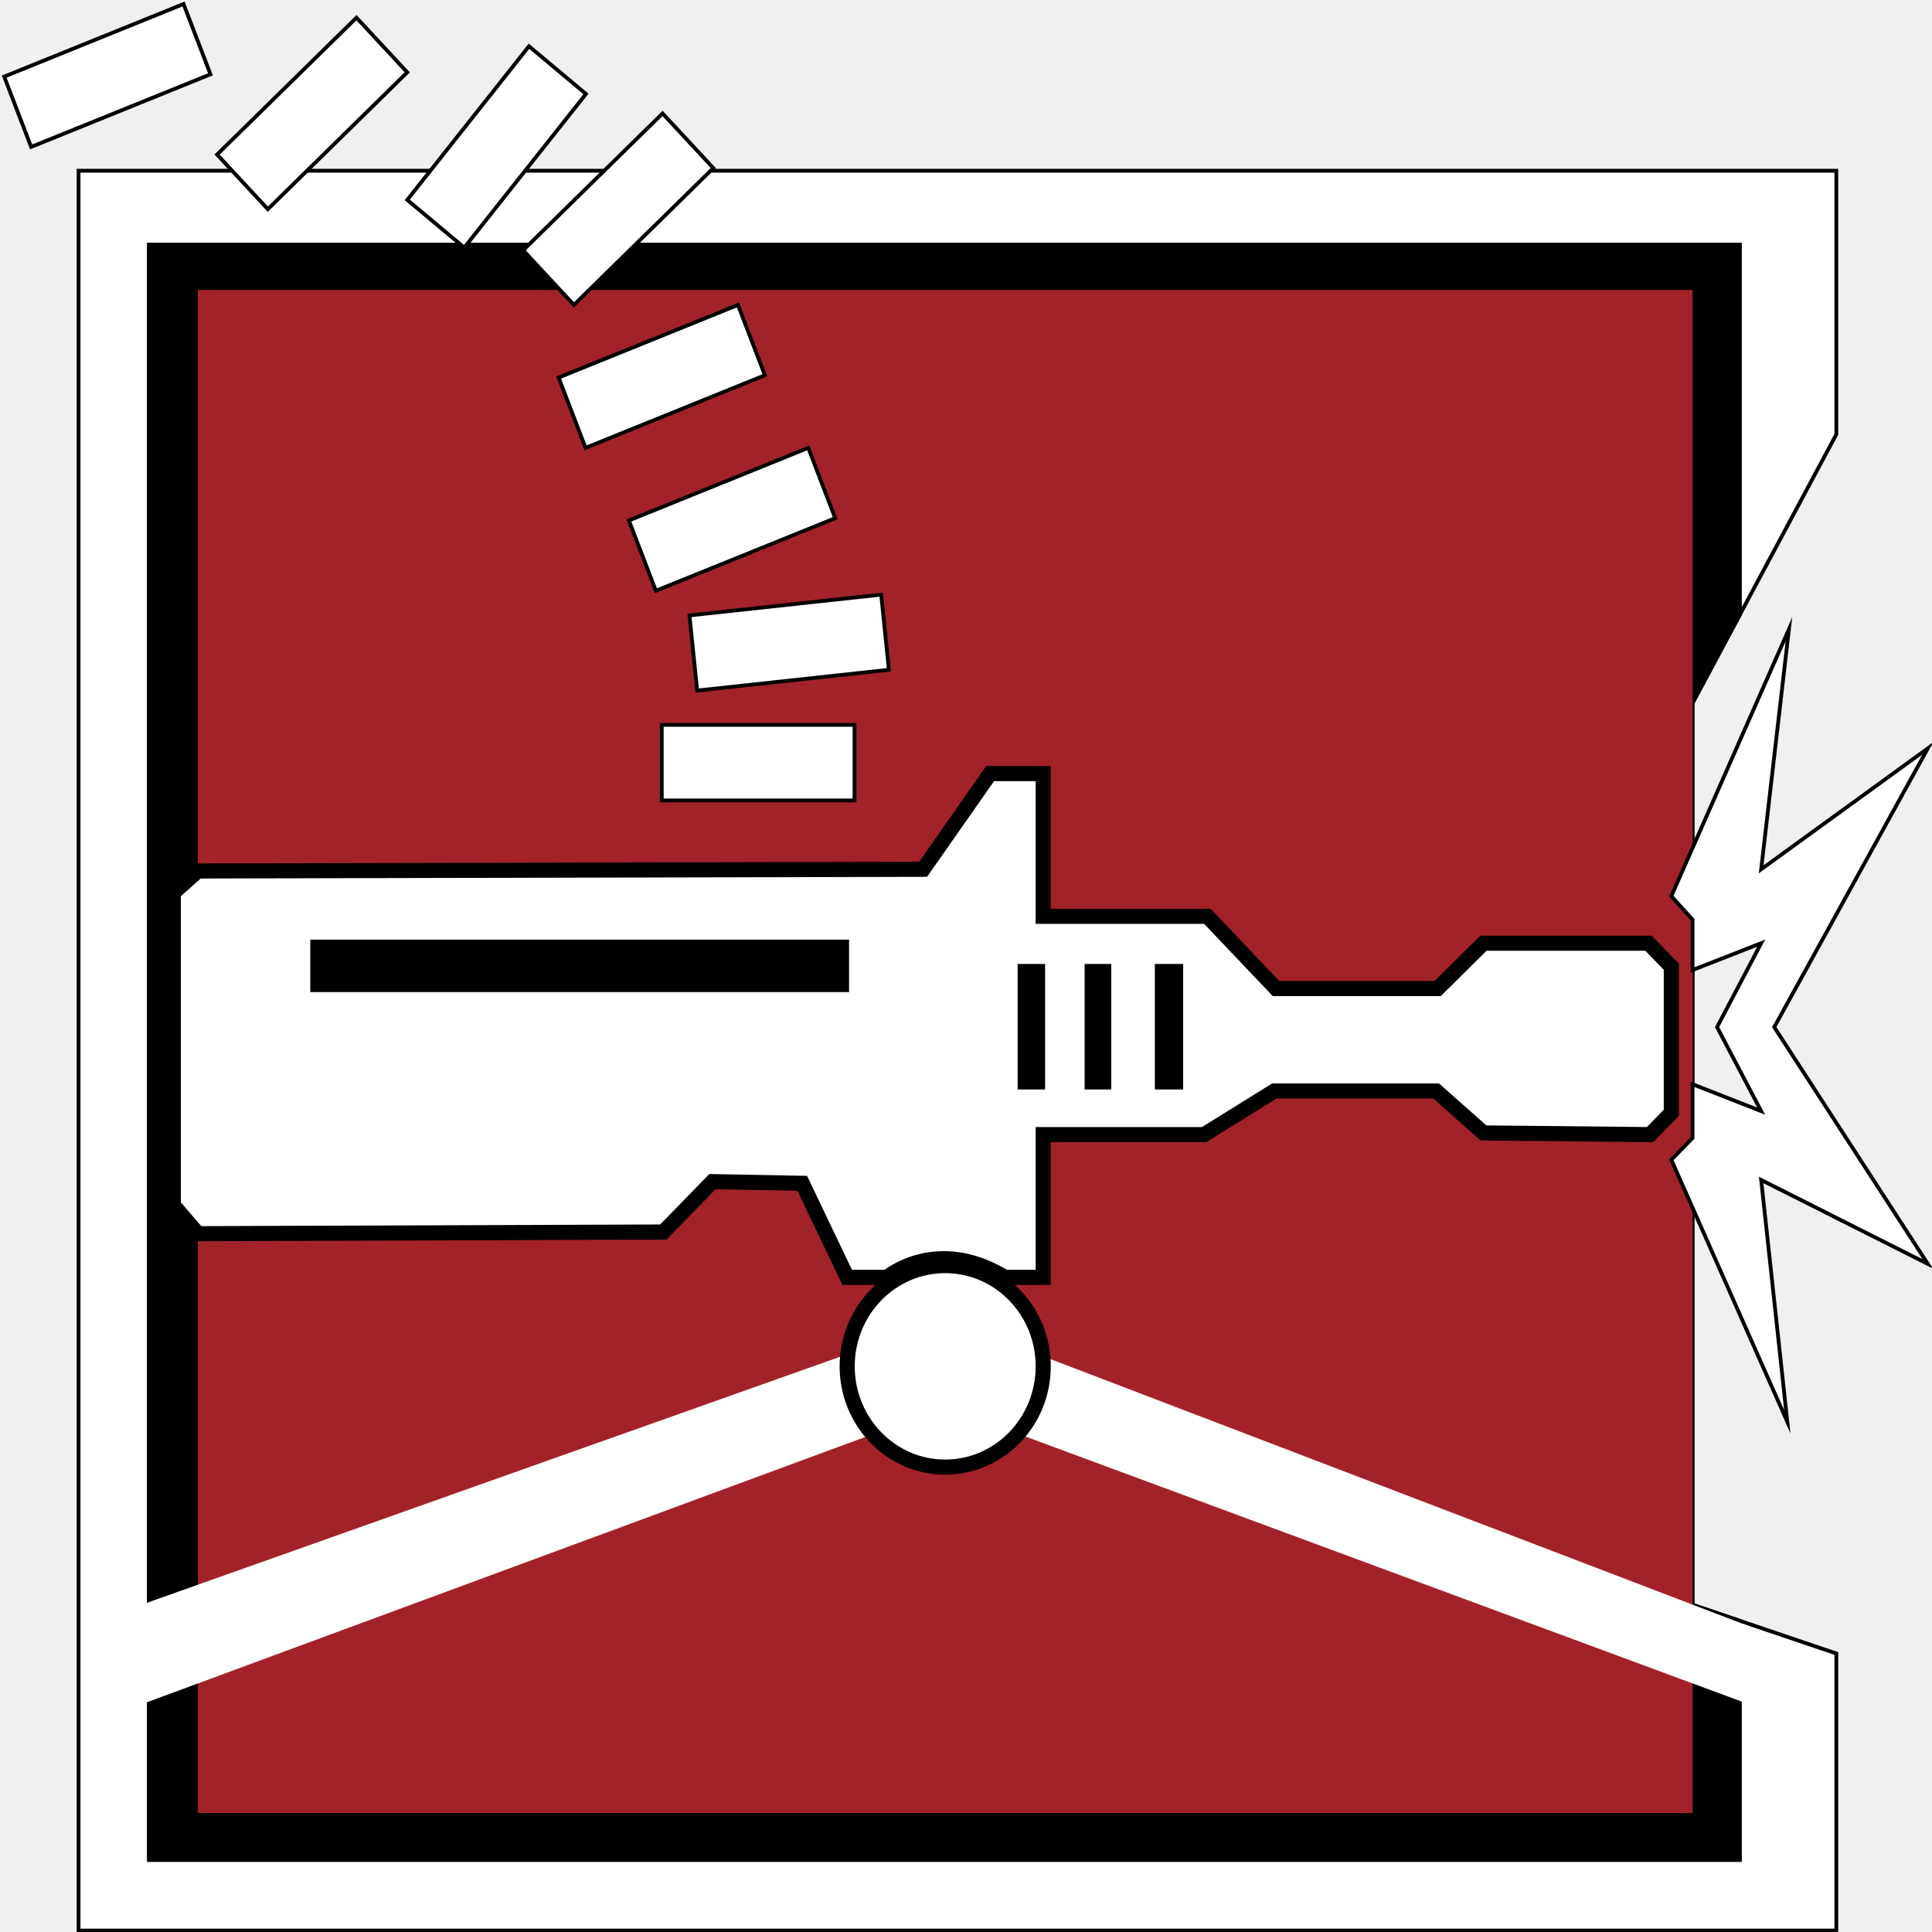
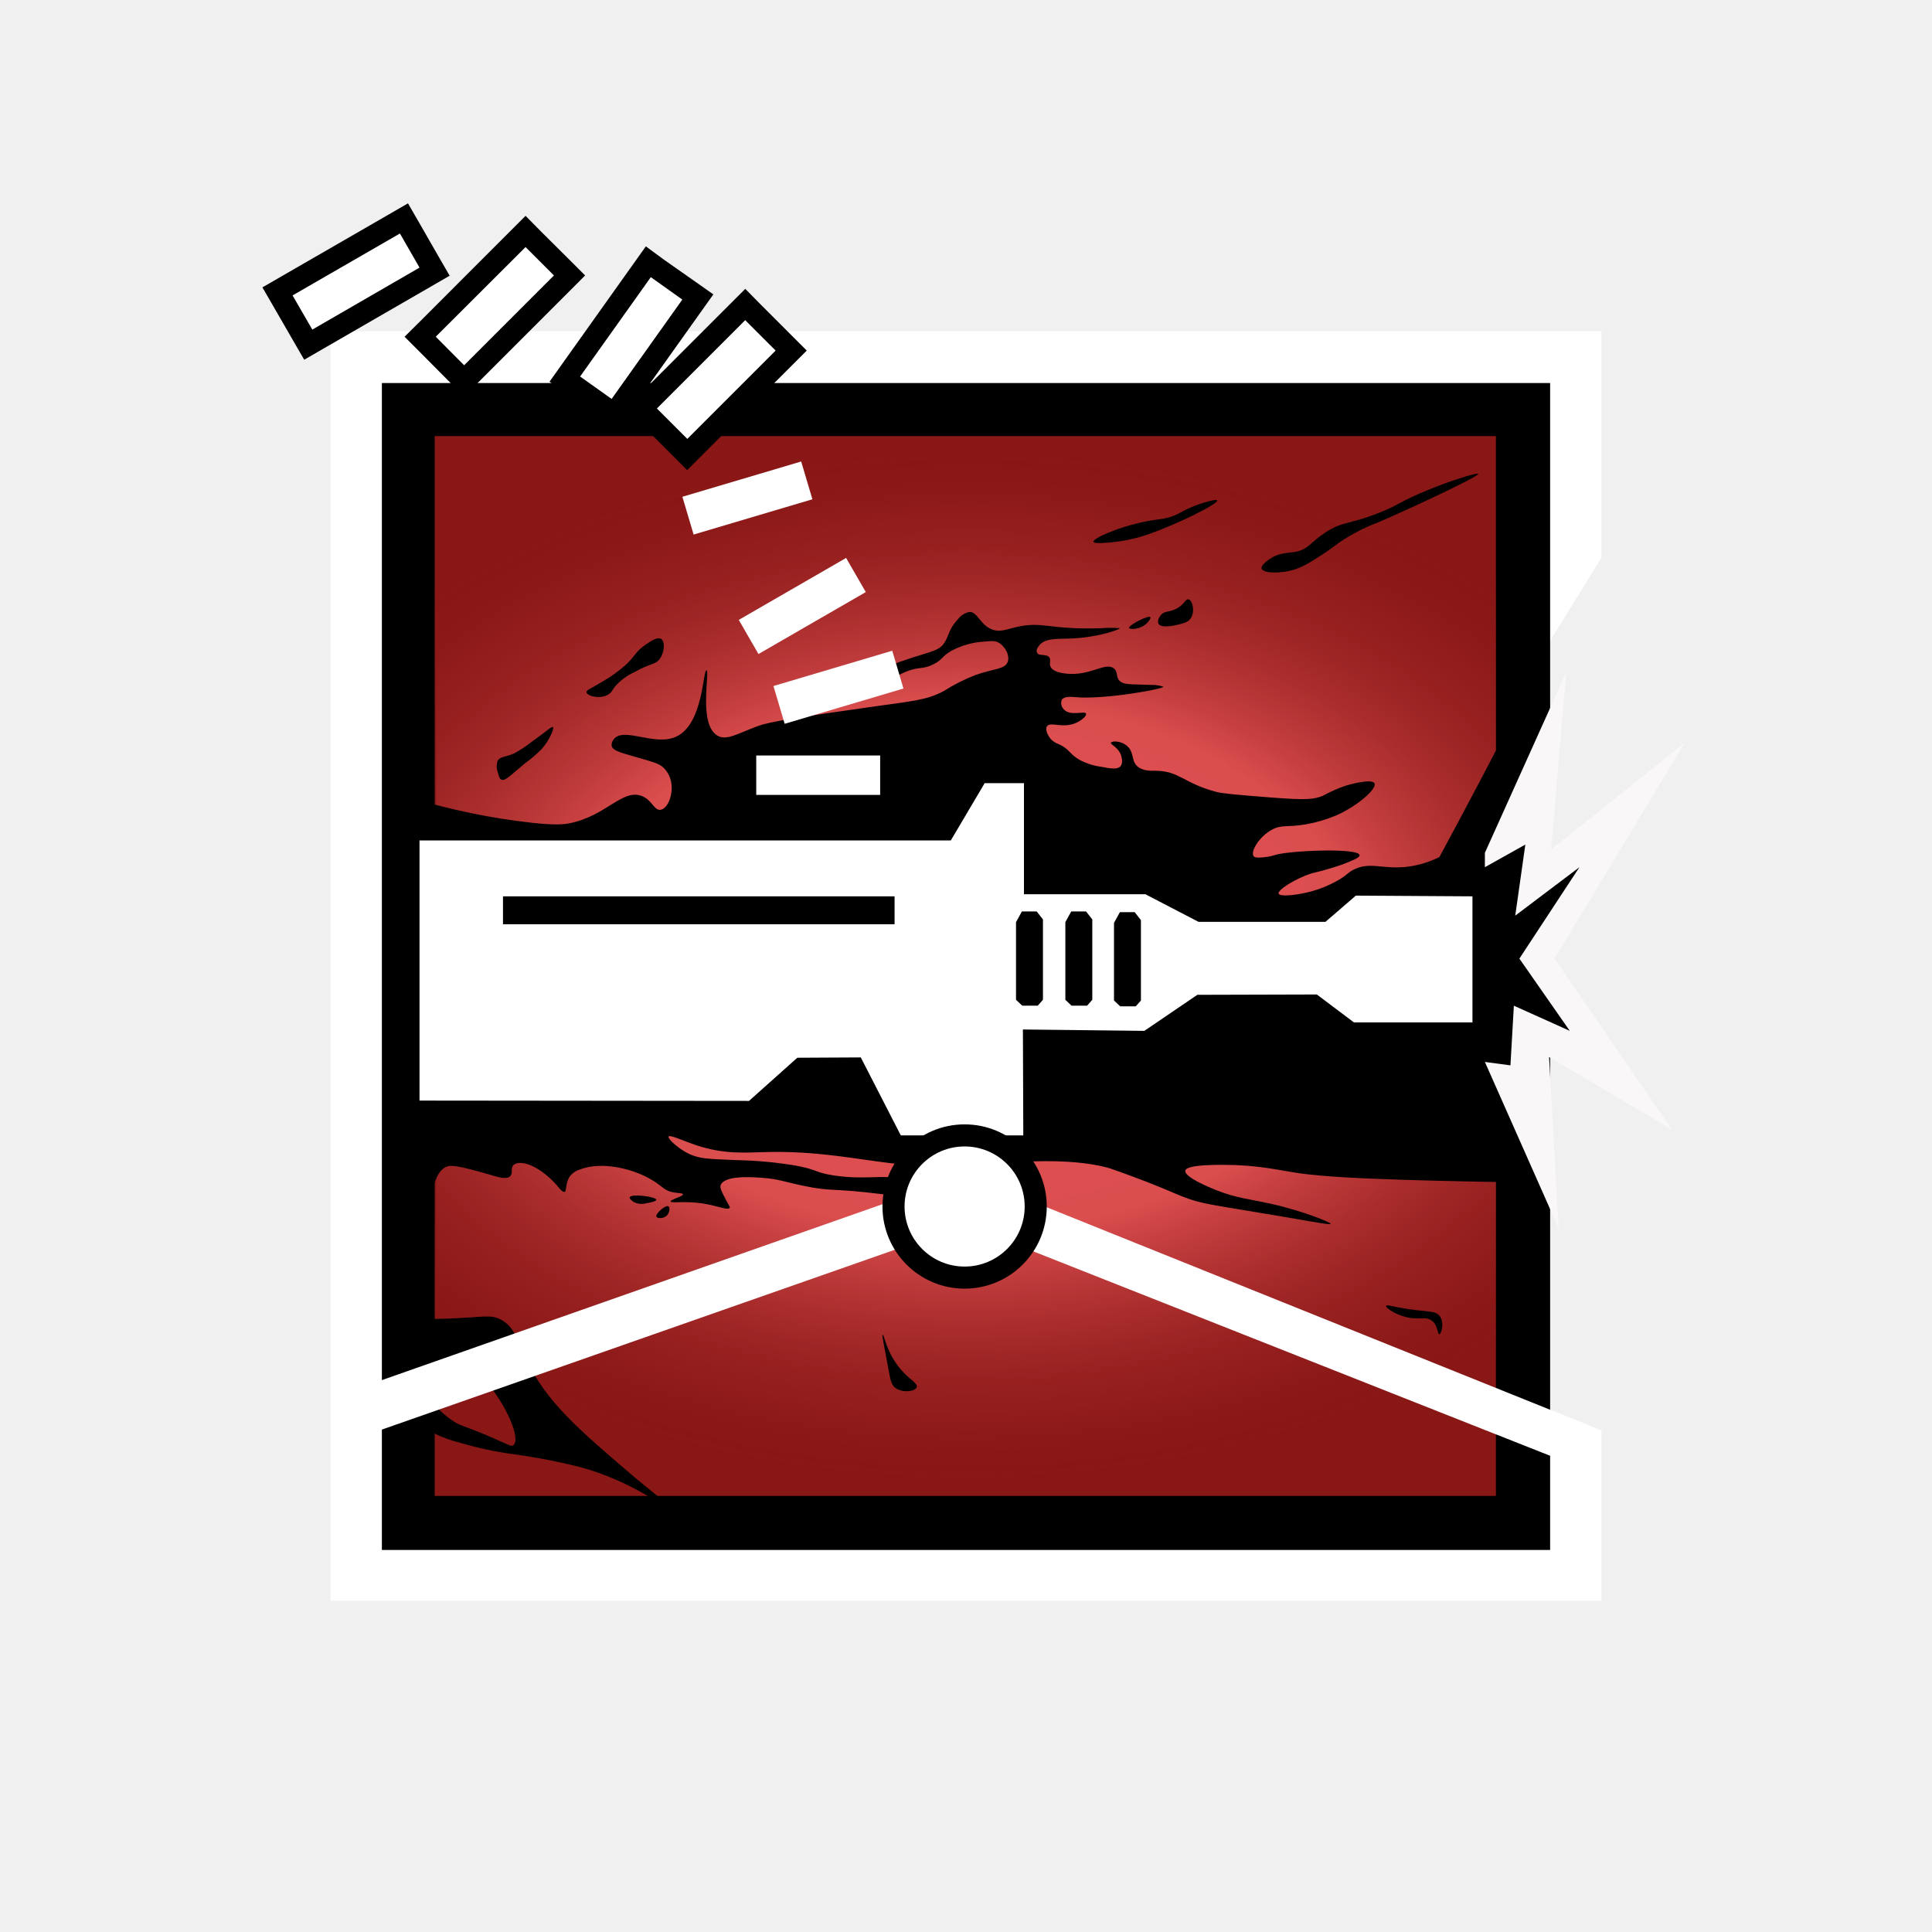
- <svg xmlns="http://www.w3.org/2000/svg" version="1.1" id="Layer_2" x="0px" y="0px" width="512px" height="512px" viewBox="0 0 512 512" enable-background="new 0 0 512 512" xml:space="preserve">
-   <g>
-     <polygon fill="#FFFFFF" stroke="#000000" stroke-miterlimit="10" points="486.644,511.619 20.82,511.619 20.82,45.246    486.644,45.246 486.644,115.113 448.547,186.315 448.547,425.287 486.644,438.191  " />
-     <polygon stroke="#000000" stroke-miterlimit="10" points="461.102,492.93 39.436,492.93 39.436,64.827 461.102,64.827    461.102,162.851 448.547,186.315 448.547,425.287 461.102,429.539  " />
-     <rect x="52.424" y="76.842" fill="#A22229" width="396.123" height="403.627" />
-     <polygon fill="#FFFFFF" stroke="#FFFFFF" stroke-miterlimit="10" points="467.163,452.477 250.702,372.375 33.809,452.477    33.809,427.111 250.702,350.125 467.163,432.896  " />
-     <ellipse fill="#FFFFFF" stroke="#000000" stroke-width="4" stroke-miterlimit="10" cx="250.486" cy="362.094" rx="25.975" ry="26.701" />
-     <path fill="#FFFFFF" stroke="#000000" stroke-width="4" stroke-miterlimit="10" d="M224.51,338.508h10.606   c0,0,12.986-11.125,31.17,0h10.173v-37.824h42.643l18.616-11.57h42.859l12.554,11.125l44.159,0.445l5.627-5.785v-38.717   l-6.061-6.229h-43.726l-12.122,12.015h-42.858l-18.183-19.135H276.46v-37.826h-14.069l-17.75,25.365l-192.217,0.445l-6.494,5.785   v82.772l6.494,7.566l123.383-0.445l12.988-13.352l23.81,0.445L224.51,338.508z" />
-     <polygon fill="#FFFFFF" stroke="#000000" stroke-miterlimit="10" points="442.918,237.491 474.089,166.734 466.729,230.371    510.887,198.33 470.191,272.197 510.887,334.949 466.729,312.699 473.655,376.781 442.918,307.359 448.547,301.572    448.547,287.332 466.729,294.453 455.04,272.197 466.729,249.952 448.547,257.072 448.547,243.722  " />
-     <rect x="82.728" y="249.506" stroke="#000000" stroke-miterlimit="10" width="141.782" height="12.906" />
-     <rect x="270.183" y="255.959" stroke="#000000" stroke-miterlimit="10" width="6.277" height="32.264" />
-     <rect x="287.932" y="255.959" stroke="#000000" stroke-miterlimit="10" width="6.062" height="32.264" />
-     <rect x="306.549" y="255.959" stroke="#000000" stroke-miterlimit="10" width="6.493" height="32.264" />
-     <rect x="175.373" y="192.1" fill="#FFFFFF" stroke="#000000" stroke-miterlimit="10" width="51.084" height="20.025" />
-     <polygon fill="#FFFFFF" stroke="#000000" stroke-miterlimit="10" points="235.564,177.5 184.76,183.002 182.719,163.088    233.522,157.585  " />
-     <polygon fill="#FFFFFF" stroke="#000000" stroke-miterlimit="10" points="221.339,137.318 173.808,156.562 166.67,137.93    214.2,118.687  " />
-     <polygon fill="#FFFFFF" stroke="#000000" stroke-miterlimit="10" points="202.708,99.443 155.176,118.687 148.039,100.055    195.568,80.812  " />
-     <polygon fill="#FFFFFF" stroke="#000000" stroke-miterlimit="10" points="55.782,19.691 8.251,38.935 1.113,20.302 48.643,1.059     " />
-     <polygon fill="#FFFFFF" stroke="#000000" stroke-miterlimit="10" points="189.038,44.541 152.096,80.812 138.643,66.33    175.583,30.061  " />
-     <polygon fill="#FFFFFF" stroke="#000000" stroke-miterlimit="10" points="107.926,19.166 70.984,55.436 57.531,40.955    94.471,4.685  " />
-     <polygon fill="#FFFFFF" stroke="#000000" stroke-miterlimit="10" points="155.286,24.896 123.031,65.617 107.926,52.973    140.18,12.251  " />
+ <svg xmlns="http://www.w3.org/2000/svg" viewBox="0 0 350 350">
+   <defs>
+     <radialGradient id="a" cx="175" cy="175" r="96" gradientTransform="matrix(0 -1 1.5 0 -87.5 350)" gradientUnits="userSpaceOnUse">
+       <stop offset="0" stop-color="#fd6566" stop-opacity=".75" />
+       <stop offset=".5" stop-color="#f96263" stop-opacity=".73" />
+       <stop offset="1" stop-color="#891716" stop-opacity="0" />
+     </radialGradient>
+   </defs>
+   <path d="M279.58 118.1l10.55-17.1V60H59.87v230h230.26v-30.85l-10.45-4.22z" fill="#fff" />
+   <path d="M69.18 69.39h211.64v211.4H69.18z" />
+   <path fill="#891716" d="M78.75 79H271v192H78.75z" />
+   <path fill="url(#a)" d="M79 79h192v192H79z" />
+   <path d="M230.08 101.23c1.71-1.15 3.19-1 4.75-1.29 2.32-.51 2.53-1.71 5.34-3.52 3.18-2.05 4.19-1.34 9.79-3.57 3.28-1.31 3-1.56 6.84-3.28 5.48-2.43 10.91-4 11-3.74.18.46-11.67 6-18 8.75a33.33 33.33 0 0 0-7.25 3.75 48.77 48.77 0 0 1-4.5 3.08 16.18 16.18 0 0 1-3.25 1.67c-2.73.92-6 .8-6.25-.08-.16-.63 1.21-1.55 1.53-1.77zm-32-3.08c-.14-.57 4.1-2.48 8.5-3.48 3.59-.82 4.64-.44 7-1.67a21.18 21.18 0 0 1 3.67-1.67c.83-.27 3.12-1 3.25-.67.24.56-6.93 4.23-12.83 6.25a27.18 27.18 0 0 1-5.67 1.26c-1 .11-3.81.43-3.92-.02zM90.21 140a3.2 3.2 0 0 1-.08-2.12c.39-.81 1.34-.71 2.88-1.33a20.68 20.68 0 0 0 3.25-2.12c3-2.12 3.67-2.9 3.92-2.71s-.59 2.31-2 3.92a21.58 21.58 0 0 1-3 2.58c-2.72 2.24-3.71 3.38-4.37 3-.3-.11-.4-.48-.6-1.22zM117 116.75c.8-.55 2.12-1.45 2.79-1s.63 2.27-.19 3.5-1.62.79-4.65 2.5a10.26 10.26 0 0 0-3.62 2.73c-.47.63-.57 1-1.09 1.31-1.46.95-3.86.31-4-.37-.06-.43.81-.66 3-2a24.62 24.62 0 0 0 4-2.87c1.92-1.74 1.88-2.55 3.76-3.8zm98.33-8.17c-.57-.16-.77 1-2.33 1.75-1.26.61-2 .31-2.69 1.08-.35.4-.69 1.12-.44 1.58.5.91 3 .29 3.54.17 1.07-.26 1.77-.43 2.25-1.08.9-1.21.39-3.3-.33-3.5zm-6.92 3.23c-.33-.44-4 1.46-3.87 1.94.11.32 2 .34 3.21-.83.25-.27.81-.92.66-1.11zM120.9 220.09c.43-.53.49-1.38.19-1.56-.53-.31-2.42 1.38-2.18 1.89.16.33 1.38.43 1.99-.33zm-6.82-3.19c-.09.28.49.71.79.89a3.13 3.13 0 0 0 2.16.2c.46-.07 1.88-.33 1.87-.64-.02-.56-4.59-1.16-4.82-.45zm142.4 20.43c2.71.32 3.64.25 4.27 1 1 1.22.37 3.34 0 3.38s-.21-1.61-1.37-2.47c-.89-.66-1.74-.3-3.22-.41-2.83-.2-5.17-1.9-5.06-2.25s1.5.3 5.38.75zm-96.57 4.48c-.18 0 .13 1.26.94 5.69.46 2.55.58 3.33 1.33 3.91 1.31 1 3.61.67 3.89-.1s-1.49-1.4-3.31-3.75c-2.27-2.92-2.58-5.82-2.85-5.75zm-45.53 25.32c-9.57-8.18-15.49-13.24-19.12-21-1.58-3.38-2.06-5.84-4.62-7.12-1.88-.94-3.09-.35-9.87-.12-5.81.19-6.23-.19-7.12.5-4.06 3.15-2 16.22 4.81 20.19a24.74 24.74 0 0 0 5.14 1.86 61.9 61.9 0 0 0 9.42 2 112.64 112.64 0 0 1 12.25 2.38c9.15 2.53 14.73 7.18 15.06 6.69s-2.7-2.6-5.95-5.38zM93 261.81c-.41.3-.84-.07-4-1.44-5.09-2.2-5.69-2-7.37-3.25-1.19-.89-4.17-3.13-3.75-5.44.46-2.51 4.82-4.29 7.8-3.19a5.73 5.73 0 0 1 2.32 1.76c3.68 4.11 6.43 10.51 5 11.56z" />
+   <path d="M277.5 123.38q-4.33 8.5-8.87 17.13-3.93 7.47-7.87 14.75a17.81 17.81 0 0 1-6.31 1.81c-4.21.37-6.37-1-9.28.5-1.16.61-1.07.95-2.94 2a20.33 20.33 0 0 1-4.41 1.84c-2.66.76-6 1.11-6.19.47s2.9-2.67 6-3.67a54 54 0 0 0 5.5-1.58c2-.78 3.22-1.27 3.17-1.71-.17-1.39-13-.83-15.42 0a7.83 7.83 0 0 1-1.5.33c-.92.11-2 .26-2.29-.17-.57-.84 1-3.49 3.29-4.75 1.8-1 2.78-.4 6.21-1a25 25 0 0 0 5.5-1.62c3.83-1.69 7.39-4.82 6.92-5.79s-4.91.31-5.12.38a24.93 24.93 0 0 0-4.17 1.83c-1.56.68-3 .86-9.62.33-5.69-.45-8.53-.68-9.75-1-5.93-1.57-6.69-3.79-11-3.83-.93 0-2.44.08-3.42-.92s-.49-2.42-1.67-3.5-2.82-1-3-.67 1.33.79 1.83 2.29c.09.28.43 1.41-.12 2s-1.72.43-3.46.08a11.39 11.39 0 0 1-4-1.29c-1.86-1.1-1.73-1.91-3.67-2.79a3.71 3.71 0 0 1-1.46-.92c-.52-.59-1.1-1.73-.71-2.33.61-.94 2.87.5 5.38-.67 1-.47 1.84-1.27 1.71-1.62-.22-.58-2.83.51-4-.75a1.64 1.64 0 0 1-.42-1.75c.42-.71 1.92-.55 2.42-.5 5.21.49 16-1.46 16-1.88a6.07 6.07 0 0 0-2.16-.33c-3.94-.16-4.88 0-5.69-.66s-.3-1.66-1.11-2.32c-1.55-1.27-4.3 1.46-8.77.92-.69-.08-2.34-.31-2.74-1.31-.26-.63.17-1.14-.2-1.62-.53-.7-1.83-.19-2.18-.79s.27-1.24.33-1.33c1-1.4 3.33-1.21 5.63-1.29 5-.18 9-1.64 9-1.87a18.65 18.65 0 0 0-3.46 0c-9.55.3-10.48-1.33-15.29-.21-1.94.45-2.94.95-4.33.46-2.25-.8-2.72-3.37-4.25-3.19a3.55 3.55 0 0 0-2 1.31c-1.58 1.63-1.63 2.92-2.37 4.13-1.21 2-3 1.55-10.62 4.5-3.09 1.19-4.14 1.77-4.08 2.29s1.33.93 2.38 1c2.07.05 2.54-1.35 5.38-2.46 2.41-.95 2.92-.27 5-1.37 1.7-.9 1.3-1.32 3.13-2.37a14.24 14.24 0 0 1 6-1.67c1.6-.19 2.08-.05 2.44.13 1.26.63 2.19 2.38 1.75 3.56-.5 1.34-2.49 1.18-5.87 2.38a32.54 32.54 0 0 0-5.69 2.88c-3.15 1.67-5.4 1.78-13.5 2.93-11.91 1.7-17.86 2.55-20.25 3.44-3.75 1.4-5.67 2.69-7.31 1.69-3.47-2.12-1.27-11.72-1.94-11.81s-.56 9.69-5.44 12c-3.93 1.86-9.57-1.85-11.37.5a1.56 1.56 0 0 0-.37 1.19c.16.78 1.25 1.14 4.31 2 3.41 1 4.4 1.17 5.31 2.19a4.87 4.87 0 0 1 1 1.75c.75 2.33-.29 5.32-1.69 5.63-1.22.27-1.56-1.76-3.5-2.5-3.48-1.32-6.45 3.62-13 4.94-1.17.23-2.54.37-6.75-.06A120.26 120.26 0 0 1 75 144.69l-2.38 3.43-.74 54.63c2.72 12.46 4.3 15.5 5.28 15.41 1.31-.12.95-5.84 3.88-6.85 1.1-.38 3.75.37 9 1.86.42.12 1.85.52 2.4-.11s0-1.4.58-2a1.61 1.61 0 0 1 1.11-.38c2-.09 4.91 1.85 6.95 4.29.35.41.85 1.06 1.22.94s.1-1.62.94-2.81a3.69 3.69 0 0 1 1.84-1.24c4.27-1.67 9.69.36 10 .49a16.41 16.41 0 0 1 3.24 1.54c1.63 1 2.08 1.8 3.48 2.08 1.06.22 1.87.14 1.92.38.07.4-2.29.95-2.23 1.31s2.47-.13 5.69.34c2.77.41 4.68 1.33 5 .81.12-.21-.16-.46-.64-1.39-.64-1.23-1.17-2.16-1-2.71.7-1.81 5.54-1.48 7.4-1.35 3 .2 4.14.73 7.52 1.44 5.41 1.14 4.82.35 14.38 1.54 3.44.43 6 .88 6.33.08.22-.56-.77-1.44-1-1.65-3.16-2.81-7.24-.66-14.5-1.89-3.15-.53-2.46-.95-6.46-1.71a72.49 72.49 0 0 0-10.67-1c-5.08-.24-7.07-.1-9.54-1.58-1.57-.94-3.08-2.36-2.87-2.71s2.67.81 5.13 1.63c4.85 1.6 8.77 1.3 12 1.21 16.57-.49 23.68 4.19 42.59 2.13 3.57-.39 12.83-1.15 19.81.68.31.08 3.14 1.06 6.88 2.5s5 2.08 6.81 2.78c3.56 1.39 4.92 1.36 18 3.59 6.55 1.12 8.66 1.54 8.72 1.31s-5-2.34-10.78-3.62c-4.13-.93-6.21-1-10-2.5-1.21-.49-5.8-2.36-5.56-3.53s6.51-1.07 9.06-1c5.77.23 8.76 1.18 13.19 1.69l2.52.24c9.38.86 34.29 1.18 35.92 1.2l2.31-27.12 16.81 8-16.69-22.19 13.12-20.06-.3.17-12.7 7.33z" />
+   <path d="M185.38 205.69l-.07-19.19 22 .25 9.6-6.53 21.65-.06 6.72 5.06h21.47v-22.84l-21.13-.13-5.5 4.75h-23l-9.62-5h-22v-20.12h-7.12l-6.13 10.37H76v47.13l59.69.06 8.75-7.82 11.5-.06 7.25 14.13m-1.13-38.25H91.12v-5.06h70.94zm26.88 13.68l-.94 1.07h-2.81l-1.13-1.07v-14.06l1.06-1.94h2.69l1.13 1.44zm8.94 0l-.94 1.07h-2.82l-1.12-1.07v-14.06l1.06-1.94h2.69l1.13 1.44zm8.81.13l-.94 1.06h-2.81l-1.13-1.06v-14.06l1.07-1.94h2.68l1.13 1.44z" fill="#fff" />
+   <path fill="#f9f7f7" d="M269 154.5l14.75-32.75-2.75 32.13 24.25-19.38-23.62 39.16 21.25 30.97-22.25-13.13 1.75 31.07L269 192.38l4.63.62.62-10.81 10.13 4.56-9.13-13.09 10.88-16.56-11.63 8.78 1.83-12.88-7.33 4.1v-2.6z" />
+   <g fill="#fff">
+     <path d="M67.33 250.67l107.68-37.84 112.62 45.3-2 7.5-110.62-43.75-107.68 37.75v-8.96z" />
+     <circle cx="174.75" cy="218.57" r="12.88" stroke="#000" stroke-miterlimit="10" stroke-width="4" />
  </g>
+   <path fill="#fff" d="M137 136.86h22.45V144H137zm3.116-12.58l21.521-6.392 2.033 6.845-21.521 6.391zm-6.28-11.98l19.443-11.224 3.57 6.183-19.443 11.225zM123.62 89.995l21.521-6.39 2.033 6.844-21.521 6.39zM50.273 52.789L73.18 39.564l5.57 9.647-22.907 13.225z" />
+   <path d="M72.45 42.3L76 48.48 56.58 59.71 53 53.52 72.45 42.3m1.46-5.46l-3.46 2L51 50.06l-3.46 2 2 3.46 3.57 6.19 2 3.46 3.46-2L78 51.95l3.46-2-2-3.46-3.55-6.19-2-3.46z" />
+   <path fill="#fff" d="M116.149 73.966l18.83-18.83 8.337 8.337-18.83 18.83z" />
+   <path d="M135 58l5.51 5.51-16 16L119 74l16-16m0-5.66l-2.83 2.83-16 16-2.85 2.83 2.83 2.83 5.51 5.51 2.83 2.83 2.83-2.83 16-16 2.83-2.83-2.83-2.83-5.51-5.51-2.81-2.85z" />
+   <path fill="#fff" d="M102.304 68.683l15.12-21.261 8.965 6.375-15.12 21.261z" />
+   <path d="M117.9 50.21l5.71 4.06-12.81 18-5.71-4.06 12.81-18m-.9-5.58l-2.32 3.26-12.81 18-2.32 3.26 3.26 2.32 5.71 4.06 3.26 2.32 2.32-3.26 12.81-18 2.32-3.26-3.31-2.33-5.7-4-3.22-2.37z" />
+   <path fill="#fff" d="M76.114 61.036l19.1-19.099 7.968 7.97-19.099 19.098z" />
+   <path d="M95.21 44.76l5.14 5.14-16.27 16.27L78.94 61l16.27-16.24m0-5.66l-2.83 2.83L76.12 58.2 73.29 61l2.83 2.83L81.25 69l2.83 2.83L86.91 69l16.27-16.27L106 49.9l-2.83-2.83L98 41.93l-2.79-2.83z" />
</svg>
